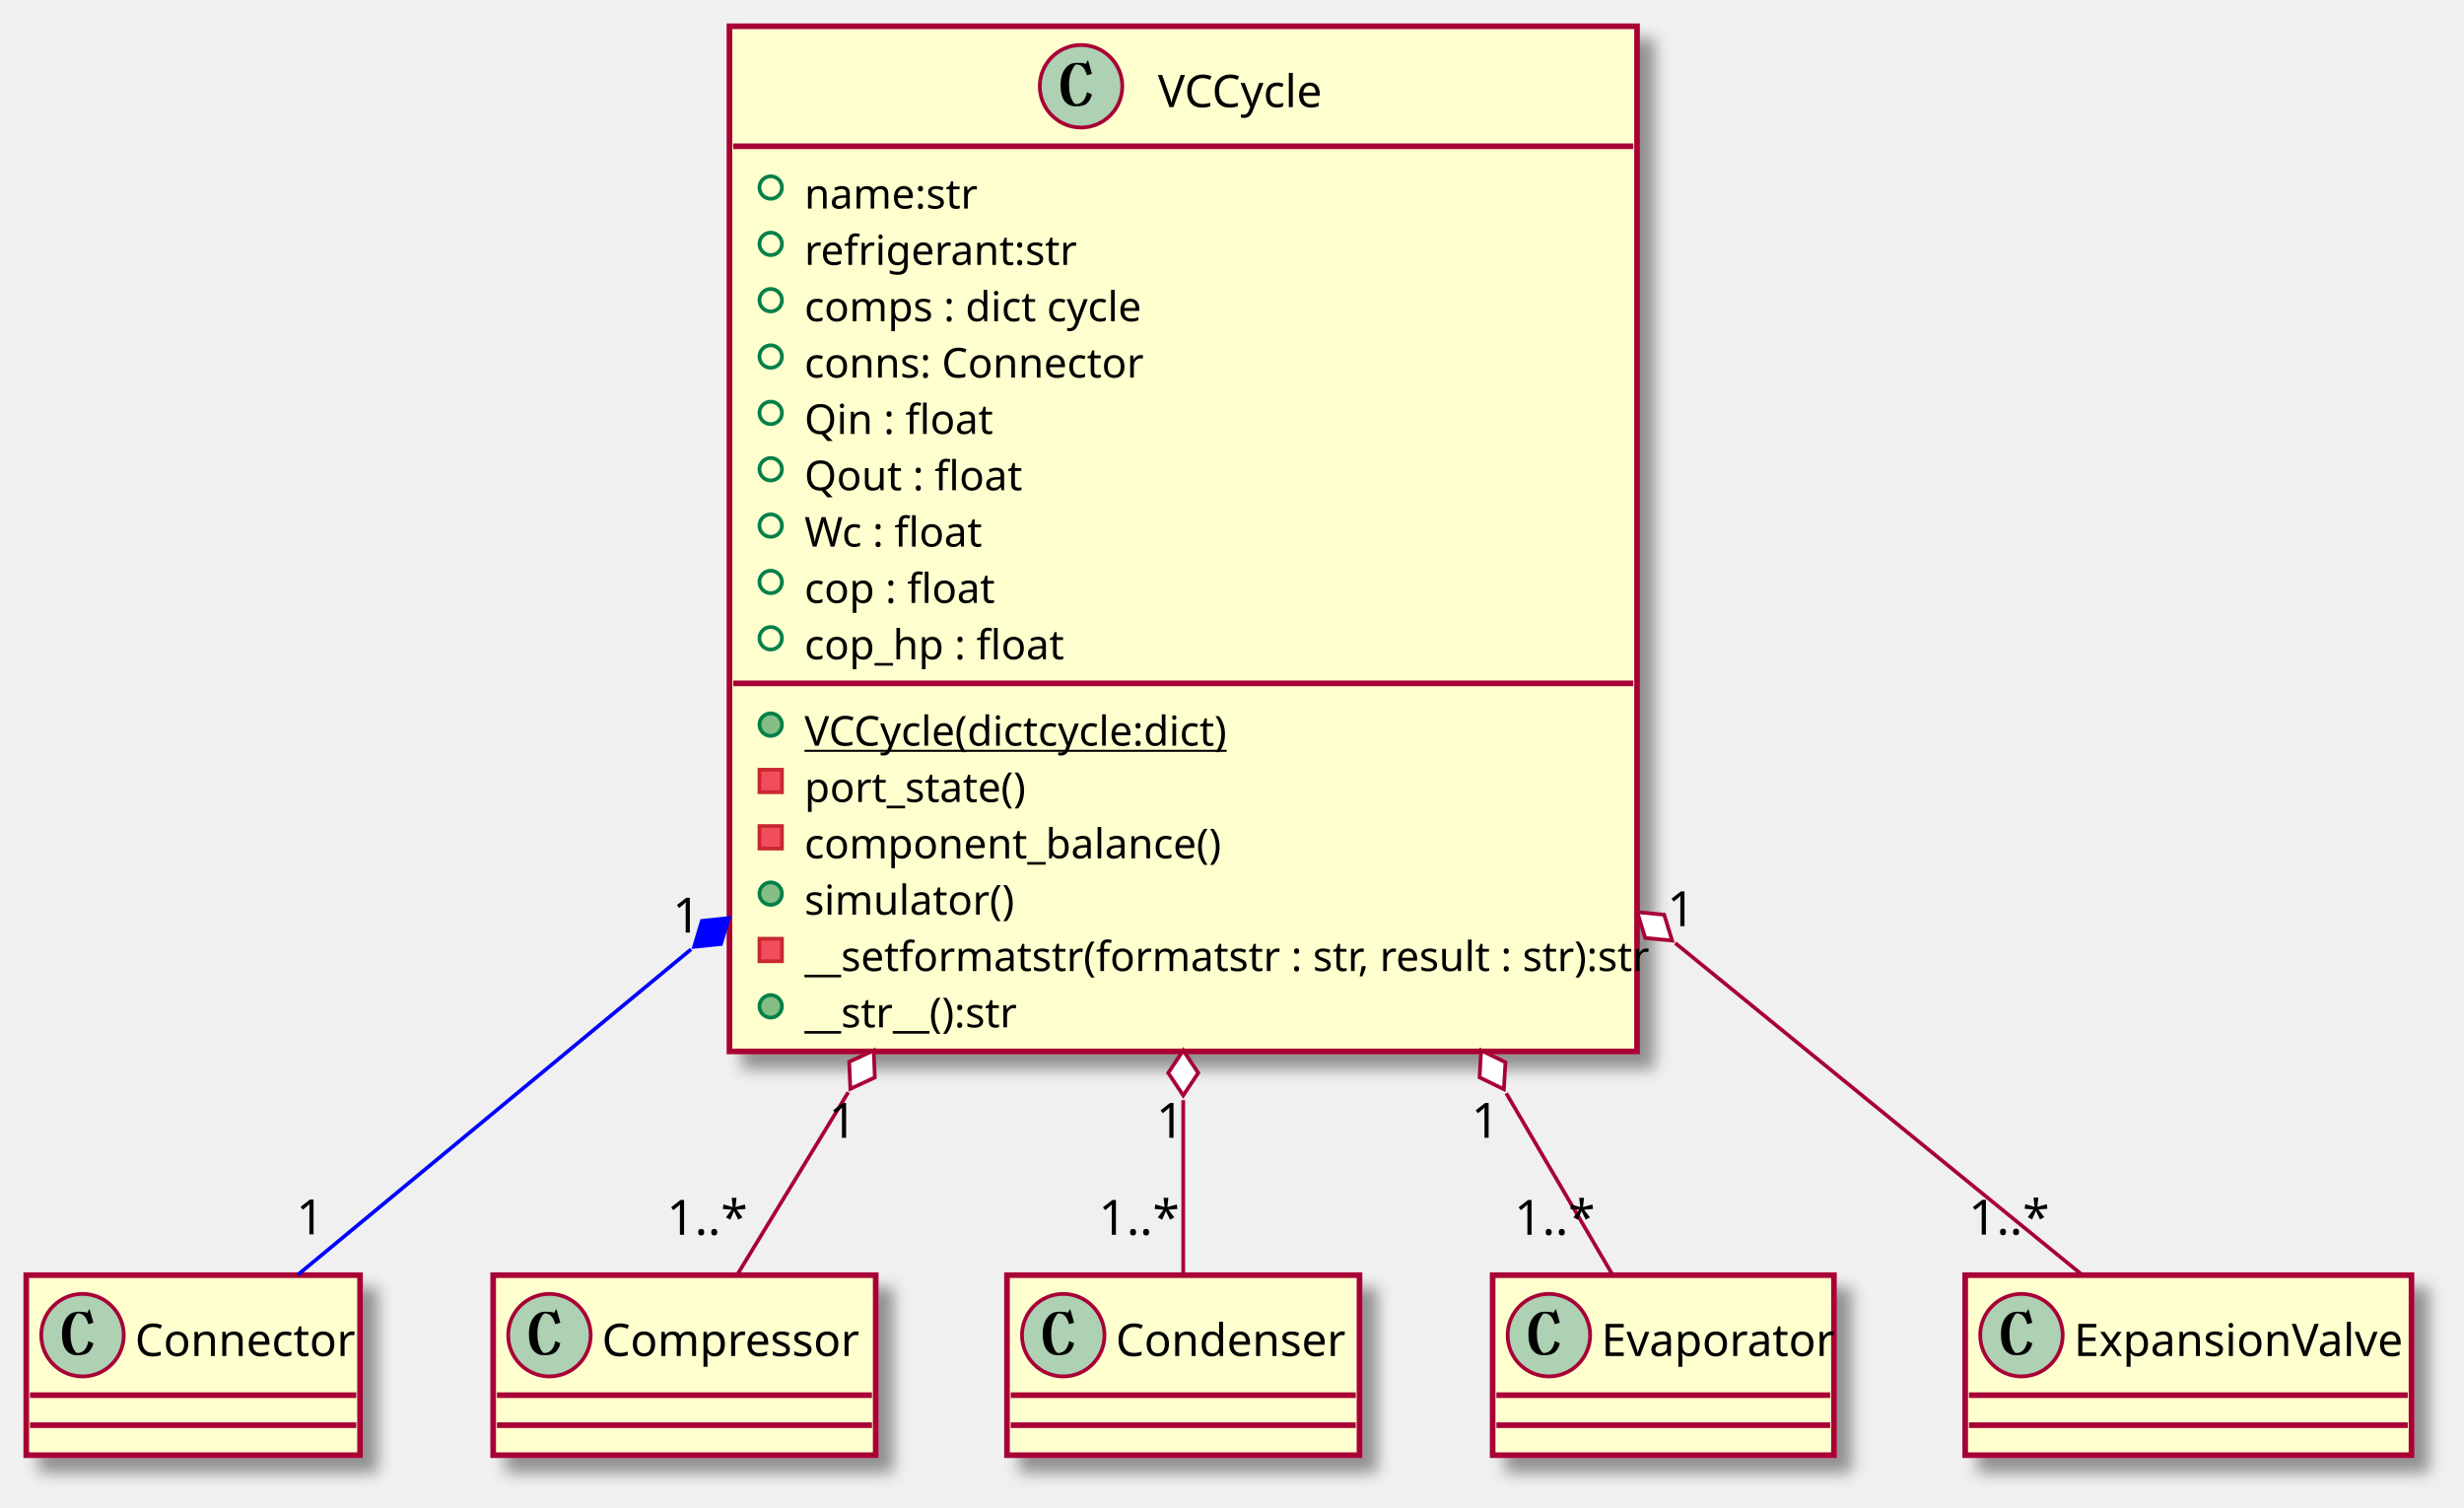
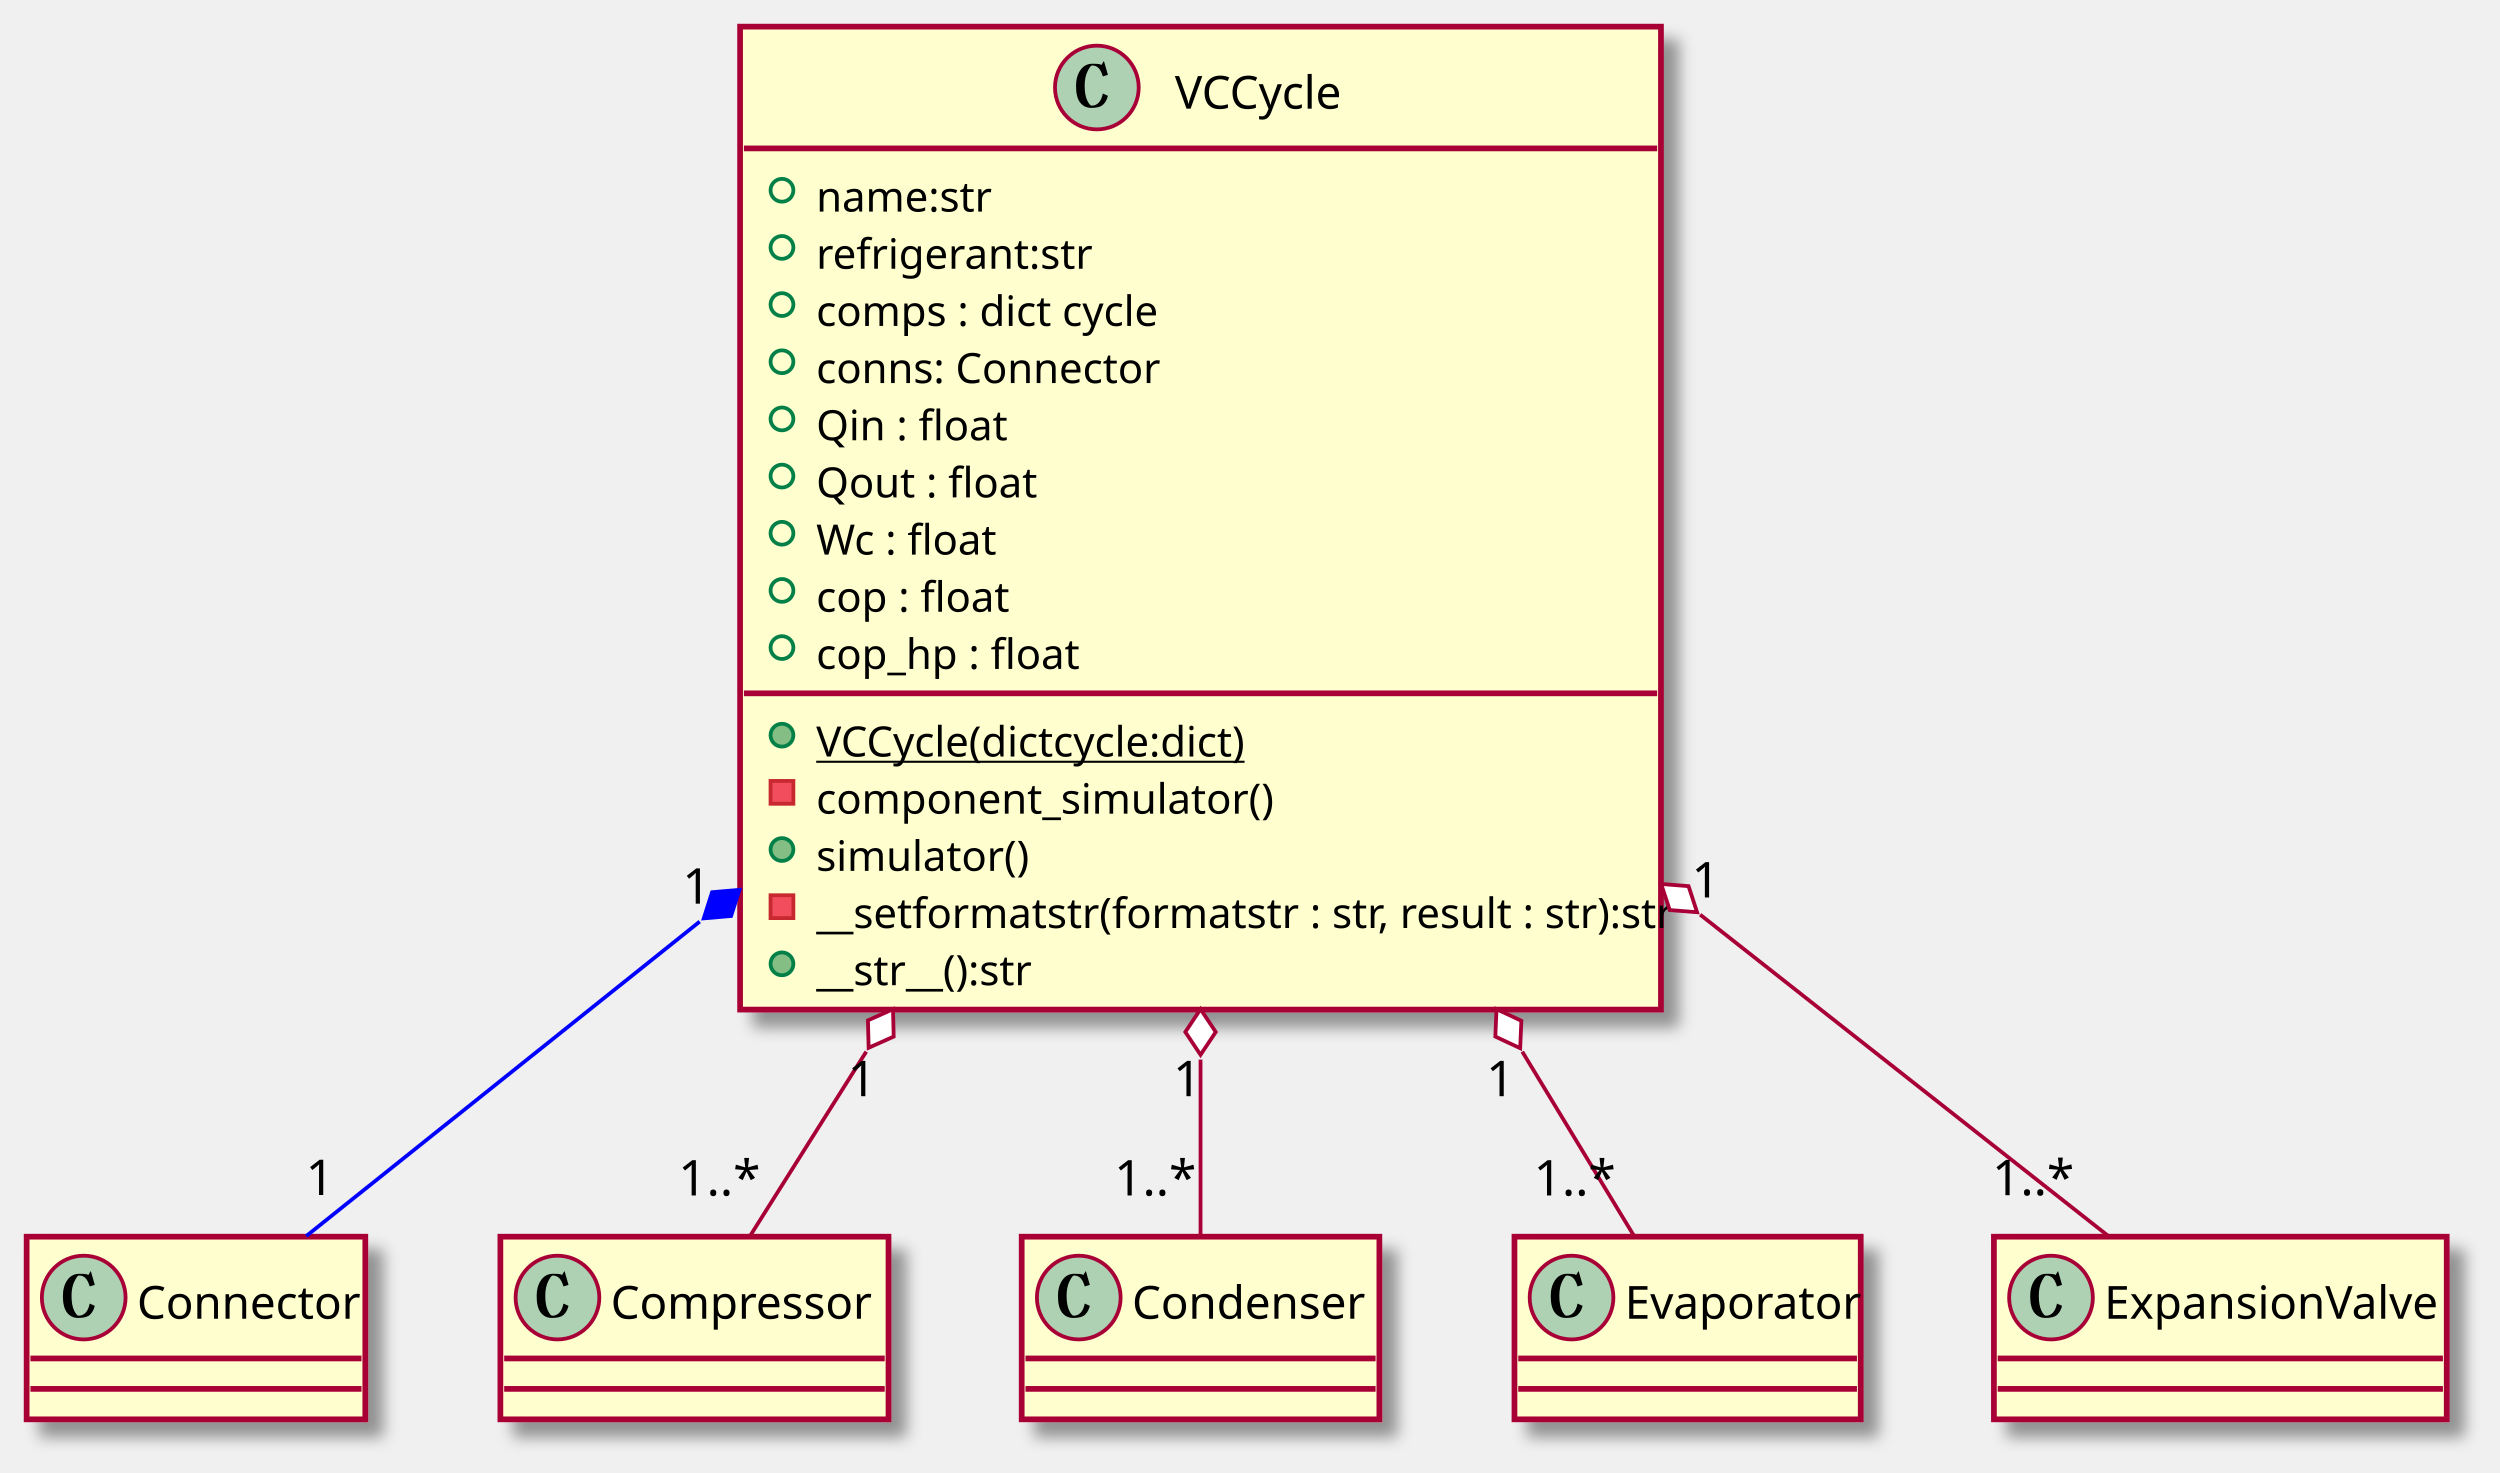
- <svg xmlns="http://www.w3.org/2000/svg" contentScriptType="application/ecmascript" contentStyleType="text/css" height="402px" preserveAspectRatio="none" style="width:657px;height:402px;background:#FFFFFF;" version="1.1" viewBox="0 0 657 402" width="657px" zoomAndPan="magnify">
+ <svg xmlns="http://www.w3.org/2000/svg" contentScriptType="application/ecmascript" contentStyleType="text/css" height="387px" preserveAspectRatio="none" style="width:657px;height:387px;background:#FFFFFF;" version="1.1" viewBox="0 0 657 387" width="657px" zoomAndPan="magnify">
  <defs>
-     <filter height="300%" id="f1f6a6kyvpryl3" width="300%" x="-1" y="-1">
+     <filter height="300%" id="f16ufroeirmaf" width="300%" x="-1" y="-1">
      <feGaussianBlur result="blurOut" stdDeviation="2.0" />
      <feColorMatrix in="blurOut" result="blurOut2" type="matrix" values="0 0 0 0 0 0 0 0 0 0 0 0 0 0 0 0 0 0 .4 0" />
      <feOffset dx="4.0" dy="4.0" in="blurOut2" result="blurOut3" />
      <feBlend in="SourceGraphic" in2="blurOut3" mode="normal" />
    </filter>
  </defs>
  <g>
-     <rect codeLine="1" fill="#FEFECE" filter="url(#f1f6a6kyvpryl3)" height="273.344" id="VCCycle" style="stroke:#A80036;stroke-width:1.5;" width="242" x="194.5" y="7" />
+     <rect codeLine="1" fill="#FEFECE" filter="url(#f16ufroeirmaf)" height="258.321" id="VCCycle" style="stroke:#A80036;stroke-width:1.5;" width="242" x="194.5" y="7" />
    <ellipse cx="288.25" cy="23" fill="#ADD1B2" rx="11" ry="11" style="stroke:#A80036;stroke-width:1.0;" />
    <path d="M286.828,28.359 Q284.969,28.359 283.875,26.969 Q282.781,25.578 282.781,22.594 Q282.781,20.062 283.945,18.406 Q285.109,16.75 287.094,16.75 Q288.562,16.75 289.031,16.875 Q289.5,17.078 289.5,17.078 Q289.5,17.078 289.5,17.008 Q289.5,16.938 290.109,16.016 L291.156,19.672 L289.828,20.078 Q289.359,18.531 288.695,17.867 Q288.031,17.203 286.969,17.203 Q286.578,17.203 285.812,18.734 Q285.047,20.266 285.047,22.516 Q285.047,24.984 285.711,26.375 Q286.375,27.766 286.906,27.766 Q287.969,27.766 288.727,27 Q289.484,26.234 289.828,24.578 L291.156,25.172 Q290.828,26.578 289.93,27.469 Q289.031,28.359 286.828,28.359 Z " fill="#000000" />
    <text fill="#000000" font-family="sans-serif" font-size="12" lengthAdjust="spacing" textLength="46" x="308.75" y="28.558">VCCycle</text>
    <line style="stroke:#A80036;stroke-width:1.5;" x1="195.5" x2="435.5" y1="39" y2="39" />
    <ellipse cx="205.5" cy="50" rx="3" ry="3" style="stroke:#038048;stroke-width:1.0;fill:none;" />
    <text fill="#000000" font-family="sans-serif" font-size="11" lengthAdjust="spacing" textLength="42" x="214.5" y="55.606">name:str</text>
    <ellipse cx="205.5" cy="65.023" rx="3" ry="3" style="stroke:#038048;stroke-width:1.0;fill:none;" />
    <text fill="#000000" font-family="sans-serif" font-size="11" lengthAdjust="spacing" textLength="67" x="214.5" y="70.629">refrigerant:str</text>
    <ellipse cx="205.5" cy="80.046" rx="3" ry="3" style="stroke:#038048;stroke-width:1.0;fill:none;" />
    <text fill="#000000" font-family="sans-serif" font-size="11" lengthAdjust="spacing" textLength="87" x="214.5" y="85.652">comps : dict cycle</text>
    <ellipse cx="205.5" cy="95.069" rx="3" ry="3" style="stroke:#038048;stroke-width:1.0;fill:none;" />
    <text fill="#000000" font-family="sans-serif" font-size="11" lengthAdjust="spacing" textLength="86" x="214.5" y="100.675">conns: Connector</text>
    <ellipse cx="205.5" cy="110.092" rx="3" ry="3" style="stroke:#038048;stroke-width:1.0;fill:none;" />
    <text fill="#000000" font-family="sans-serif" font-size="11" lengthAdjust="spacing" textLength="46" x="214.5" y="115.698">Qin : float</text>
    <ellipse cx="205.5" cy="125.115" rx="3" ry="3" style="stroke:#038048;stroke-width:1.0;fill:none;" />
    <text fill="#000000" font-family="sans-serif" font-size="11" lengthAdjust="spacing" textLength="53" x="214.5" y="130.721">Qout : float</text>
    <ellipse cx="205.5" cy="140.138" rx="3" ry="3" style="stroke:#038048;stroke-width:1.0;fill:none;" />
    <text fill="#000000" font-family="sans-serif" font-size="11" lengthAdjust="spacing" textLength="46" x="214.5" y="145.744">Wc : float</text>
    <ellipse cx="205.5" cy="155.161" rx="3" ry="3" style="stroke:#038048;stroke-width:1.0;fill:none;" />
    <text fill="#000000" font-family="sans-serif" font-size="11" lengthAdjust="spacing" textLength="48" x="214.5" y="160.767">cop : float</text>
    <ellipse cx="205.5" cy="170.184" rx="3" ry="3" style="stroke:#038048;stroke-width:1.0;fill:none;" />
    <text fill="#000000" font-family="sans-serif" font-size="11" lengthAdjust="spacing" textLength="66" x="214.5" y="175.79">cop_hp : float</text>
    <line style="stroke:#A80036;stroke-width:1.5;" x1="195.5" x2="435.5" y1="182.207" y2="182.207" />
    <ellipse cx="205.5" cy="193.207" fill="#84BE84" rx="3" ry="3" style="stroke:#038048;stroke-width:1.0;" />
    <text fill="#000000" font-family="sans-serif" font-size="11" lengthAdjust="spacing" text-decoration="underline" textLength="113" x="214.5" y="198.812">VCCycle(dictcycle:dict)</text>
    <rect fill="#F24D5C" height="6" style="stroke:#C82930;stroke-width:1.0;" width="6" x="202.5" y="205.23" />
-     <text fill="#000000" font-family="sans-serif" font-size="11" lengthAdjust="spacing" textLength="57" x="214.5" y="213.835">port_state()</text>
-     <rect fill="#F24D5C" height="6" style="stroke:#C82930;stroke-width:1.0;" width="6" x="202.5" y="220.252" />
-     <text fill="#000000" font-family="sans-serif" font-size="11" lengthAdjust="spacing" textLength="105" x="214.5" y="228.858">component_balance()</text>
-     <ellipse cx="205.5" cy="238.275" fill="#84BE84" rx="3" ry="3" style="stroke:#038048;stroke-width:1.0;" />
-     <text fill="#000000" font-family="sans-serif" font-size="11" lengthAdjust="spacing" textLength="51" x="214.5" y="243.881">simulator()</text>
-     <rect fill="#F24D5C" height="6" style="stroke:#C82930;stroke-width:1.0;" width="6" x="202.5" y="250.298" />
-     <text fill="#000000" font-family="sans-serif" font-size="11" lengthAdjust="spacing" textLength="216" x="214.5" y="258.904">__setformatstr(formatstr : str, result : str):str</text>
-     <ellipse cx="205.5" cy="268.321" fill="#84BE84" rx="3" ry="3" style="stroke:#038048;stroke-width:1.0;" />
-     <text fill="#000000" font-family="sans-serif" font-size="11" lengthAdjust="spacing" textLength="61" x="214.5" y="273.927">__str__():str</text>
-     <rect fill="#FEFECE" filter="url(#f1f6a6kyvpryl3)" height="48" id="Connector" style="stroke:#A80036;stroke-width:1.5;" width="89" x="7" y="340" />
-     <ellipse cx="22" cy="356" fill="#ADD1B2" rx="11" ry="11" style="stroke:#A80036;stroke-width:1.0;" />
-     <path d="M20.578,361.359 Q18.719,361.359 17.625,359.969 Q16.531,358.578 16.531,355.594 Q16.531,353.062 17.695,351.406 Q18.859,349.75 20.844,349.75 Q22.312,349.75 22.781,349.875 Q23.25,350.078 23.25,350.078 Q23.25,350.078 23.25,350.008 Q23.25,349.938 23.859,349.016 L24.906,352.672 L23.578,353.078 Q23.109,351.531 22.445,350.867 Q21.781,350.203 20.719,350.203 Q20.328,350.203 19.562,351.734 Q18.797,353.266 18.797,355.516 Q18.797,357.984 19.461,359.375 Q20.125,360.766 20.656,360.766 Q21.719,360.766 22.477,360 Q23.234,359.234 23.578,357.578 L24.906,358.172 Q24.578,359.578 23.68,360.469 Q22.781,361.359 20.578,361.359 Z " fill="#000000" />
-     <text fill="#000000" font-family="sans-serif" font-size="12" lengthAdjust="spacing" textLength="57" x="36" y="361.558">Connector</text>
-     <line style="stroke:#A80036;stroke-width:1.5;" x1="8" x2="95" y1="372" y2="372" />
-     <line style="stroke:#A80036;stroke-width:1.5;" x1="8" x2="95" y1="380" y2="380" />
-     <rect fill="#FEFECE" filter="url(#f1f6a6kyvpryl3)" height="48" id="Compressor" style="stroke:#A80036;stroke-width:1.5;" width="102" x="131.5" y="340" />
-     <ellipse cx="146.5" cy="356" fill="#ADD1B2" rx="11" ry="11" style="stroke:#A80036;stroke-width:1.0;" />
-     <path d="M145.078,361.359 Q143.219,361.359 142.125,359.969 Q141.031,358.578 141.031,355.594 Q141.031,353.062 142.195,351.406 Q143.359,349.75 145.344,349.75 Q146.812,349.75 147.281,349.875 Q147.75,350.078 147.75,350.078 Q147.75,350.078 147.75,350.008 Q147.75,349.938 148.359,349.016 L149.406,352.672 L148.078,353.078 Q147.609,351.531 146.945,350.867 Q146.281,350.203 145.219,350.203 Q144.828,350.203 144.062,351.734 Q143.297,353.266 143.297,355.516 Q143.297,357.984 143.961,359.375 Q144.625,360.766 145.156,360.766 Q146.219,360.766 146.977,360 Q147.734,359.234 148.078,357.578 L149.406,358.172 Q149.078,359.578 148.18,360.469 Q147.281,361.359 145.078,361.359 Z " fill="#000000" />
-     <text fill="#000000" font-family="sans-serif" font-size="12" lengthAdjust="spacing" textLength="70" x="160.5" y="361.558">Compressor</text>
-     <line style="stroke:#A80036;stroke-width:1.5;" x1="132.5" x2="232.5" y1="372" y2="372" />
-     <line style="stroke:#A80036;stroke-width:1.5;" x1="132.5" x2="232.5" y1="380" y2="380" />
-     <rect fill="#FEFECE" filter="url(#f1f6a6kyvpryl3)" height="48" id="Condenser" style="stroke:#A80036;stroke-width:1.5;" width="94" x="268.5" y="340" />
-     <ellipse cx="283.5" cy="356" fill="#ADD1B2" rx="11" ry="11" style="stroke:#A80036;stroke-width:1.0;" />
-     <path d="M282.078,361.359 Q280.219,361.359 279.125,359.969 Q278.031,358.578 278.031,355.594 Q278.031,353.062 279.195,351.406 Q280.359,349.75 282.344,349.75 Q283.812,349.75 284.281,349.875 Q284.75,350.078 284.75,350.078 Q284.75,350.078 284.75,350.008 Q284.75,349.938 285.359,349.016 L286.406,352.672 L285.078,353.078 Q284.609,351.531 283.945,350.867 Q283.281,350.203 282.219,350.203 Q281.828,350.203 281.062,351.734 Q280.297,353.266 280.297,355.516 Q280.297,357.984 280.961,359.375 Q281.625,360.766 282.156,360.766 Q283.219,360.766 283.977,360 Q284.734,359.234 285.078,357.578 L286.406,358.172 Q286.078,359.578 285.18,360.469 Q284.281,361.359 282.078,361.359 Z " fill="#000000" />
-     <text fill="#000000" font-family="sans-serif" font-size="12" lengthAdjust="spacing" textLength="62" x="297.5" y="361.558">Condenser</text>
-     <line style="stroke:#A80036;stroke-width:1.5;" x1="269.5" x2="361.5" y1="372" y2="372" />
-     <line style="stroke:#A80036;stroke-width:1.5;" x1="269.5" x2="361.5" y1="380" y2="380" />
-     <rect fill="#FEFECE" filter="url(#f1f6a6kyvpryl3)" height="48" id="Evaporator" style="stroke:#A80036;stroke-width:1.5;" width="91" x="398" y="340" />
-     <ellipse cx="413" cy="356" fill="#ADD1B2" rx="11" ry="11" style="stroke:#A80036;stroke-width:1.0;" />
-     <path d="M411.578,361.359 Q409.719,361.359 408.625,359.969 Q407.531,358.578 407.531,355.594 Q407.531,353.062 408.695,351.406 Q409.859,349.75 411.844,349.75 Q413.312,349.75 413.781,349.875 Q414.25,350.078 414.25,350.078 Q414.25,350.078 414.25,350.008 Q414.25,349.938 414.859,349.016 L415.906,352.672 L414.578,353.078 Q414.109,351.531 413.445,350.867 Q412.781,350.203 411.719,350.203 Q411.328,350.203 410.562,351.734 Q409.797,353.266 409.797,355.516 Q409.797,357.984 410.461,359.375 Q411.125,360.766 411.656,360.766 Q412.719,360.766 413.477,360 Q414.234,359.234 414.578,357.578 L415.906,358.172 Q415.578,359.578 414.68,360.469 Q413.781,361.359 411.578,361.359 Z " fill="#000000" />
-     <text fill="#000000" font-family="sans-serif" font-size="12" lengthAdjust="spacing" textLength="59" x="427" y="361.558">Evaporator</text>
-     <line style="stroke:#A80036;stroke-width:1.5;" x1="399" x2="488" y1="372" y2="372" />
-     <line style="stroke:#A80036;stroke-width:1.5;" x1="399" x2="488" y1="380" y2="380" />
-     <rect fill="#FEFECE" filter="url(#f1f6a6kyvpryl3)" height="48" id="ExpansionValve" style="stroke:#A80036;stroke-width:1.5;" width="119" x="524" y="340" />
-     <ellipse cx="539" cy="356" fill="#ADD1B2" rx="11" ry="11" style="stroke:#A80036;stroke-width:1.0;" />
-     <path d="M537.578,361.359 Q535.719,361.359 534.625,359.969 Q533.531,358.578 533.531,355.594 Q533.531,353.062 534.695,351.406 Q535.859,349.75 537.844,349.75 Q539.312,349.75 539.781,349.875 Q540.25,350.078 540.25,350.078 Q540.25,350.078 540.25,350.008 Q540.25,349.938 540.859,349.016 L541.906,352.672 L540.578,353.078 Q540.109,351.531 539.445,350.867 Q538.781,350.203 537.719,350.203 Q537.328,350.203 536.562,351.734 Q535.797,353.266 535.797,355.516 Q535.797,357.984 536.461,359.375 Q537.125,360.766 537.656,360.766 Q538.719,360.766 539.477,360 Q540.234,359.234 540.578,357.578 L541.906,358.172 Q541.578,359.578 540.68,360.469 Q539.781,361.359 537.578,361.359 Z " fill="#000000" />
-     <text fill="#000000" font-family="sans-serif" font-size="12" lengthAdjust="spacing" textLength="87" x="553" y="361.558">ExpansionValve</text>
-     <line style="stroke:#A80036;stroke-width:1.5;" x1="525" x2="642" y1="372" y2="372" />
-     <line style="stroke:#A80036;stroke-width:1.5;" x1="525" x2="642" y1="380" y2="380" />
-     <path codeLine="18" d="M184.26,253.12 C144.65,285.9 104.96,318.76 79.43,339.88 " fill="none" id="VCCycle-backto-Connector" style="stroke:#0000FF;stroke-width:1.0;" />
-     <polygon fill="#0000FF" points="194.32,244.8,187.147,245.543,185.074,252.45,192.247,251.707,194.32,244.8" style="stroke:#0000FF;stroke-width:1.0;" />
-     <text fill="#000000" font-family="sans-serif" font-size="13" lengthAdjust="spacing" textLength="7" x="179.333" y="248.656">1</text>
-     <text fill="#000000" font-family="sans-serif" font-size="13" lengthAdjust="spacing" textLength="7" x="78.996" y="329.113">1</text>
-     <path codeLine="19" d="M226.18,291.24 C214.82,309.9 204.48,326.89 196.71,339.66 " fill="none" id="VCCycle-backto-Compressor" style="stroke:#A80036;stroke-width:1.0;" />
-     <polygon fill="#FFFFFF" points="232.97,280.08,226.433,283.125,226.73,290.33,233.267,287.285,232.97,280.08" style="stroke:#A80036;stroke-width:1.0;" />
-     <text fill="#000000" font-family="sans-serif" font-size="13" lengthAdjust="spacing" textLength="7" x="220.996" y="303.377">1</text>
-     <text fill="#000000" font-family="sans-serif" font-size="13" lengthAdjust="spacing" textLength="20" x="177.789" y="329.239">1..*</text>
-     <path codeLine="20" d="M315.5,293.33 C315.5,311.16 315.5,327.37 315.5,339.66 " fill="none" id="VCCycle-backto-Condenser" style="stroke:#A80036;stroke-width:1.0;" />
-     <polygon fill="#FFFFFF" points="315.5,280.08,311.5,286.08,315.5,292.08,319.5,286.08,315.5,280.08" style="stroke:#A80036;stroke-width:1.0;" />
-     <text fill="#000000" font-family="sans-serif" font-size="13" lengthAdjust="spacing" textLength="7" x="308.298" y="303.377">1</text>
-     <text fill="#000000" font-family="sans-serif" font-size="13" lengthAdjust="spacing" textLength="20" x="292.938" y="329.239">1..*</text>
-     <path codeLine="21" d="M401.62,291.5 C412.48,310.06 422.38,326.95 429.83,339.66 " fill="none" id="VCCycle-backto-Evaporator" style="stroke:#A80036;stroke-width:1.0;" />
-     <polygon fill="#FFFFFF" points="394.93,280.08,394.512,287.279,400.997,290.433,401.415,283.234,394.93,280.08" style="stroke:#A80036;stroke-width:1.0;" />
-     <text fill="#000000" font-family="sans-serif" font-size="13" lengthAdjust="spacing" textLength="7" x="392.32" y="303.377">1</text>
-     <text fill="#000000" font-family="sans-serif" font-size="13" lengthAdjust="spacing" textLength="20" x="403.765" y="329.239">1..*</text>
-     <path codeLine="22" d="M446.67,251.44 C487.58,284.8 528.85,318.44 555.2,339.93 " fill="none" id="VCCycle-backto-ExpansionValve" style="stroke:#A80036;stroke-width:1.0;" />
-     <polygon fill="#FFFFFF" points="436.56,243.2,438.682,250.092,445.859,250.785,443.738,243.893,436.56,243.2" style="stroke:#A80036;stroke-width:1.0;" />
-     <text fill="#000000" font-family="sans-serif" font-size="13" lengthAdjust="spacing" textLength="7" x="444.54" y="246.954">1</text>
-     <text fill="#000000" font-family="sans-serif" font-size="13" lengthAdjust="spacing" textLength="20" x="524.907" y="329.176">1..*</text>
+     <text fill="#000000" font-family="sans-serif" font-size="11" lengthAdjust="spacing" textLength="110" x="214.5" y="213.835">component_simulator()</text>
+     <ellipse cx="205.5" cy="223.252" fill="#84BE84" rx="3" ry="3" style="stroke:#038048;stroke-width:1.0;" />
+     <text fill="#000000" font-family="sans-serif" font-size="11" lengthAdjust="spacing" textLength="51" x="214.5" y="228.858">simulator()</text>
+     <rect fill="#F24D5C" height="6" style="stroke:#C82930;stroke-width:1.0;" width="6" x="202.5" y="235.275" />
+     <text fill="#000000" font-family="sans-serif" font-size="11" lengthAdjust="spacing" textLength="216" x="214.5" y="243.881">__setformatstr(formatstr : str, result : str):str</text>
+     <ellipse cx="205.5" cy="253.298" fill="#84BE84" rx="3" ry="3" style="stroke:#038048;stroke-width:1.0;" />
+     <text fill="#000000" font-family="sans-serif" font-size="11" lengthAdjust="spacing" textLength="61" x="214.5" y="258.904">__str__():str</text>
+     <rect fill="#FEFECE" filter="url(#f16ufroeirmaf)" height="48" id="Connector" style="stroke:#A80036;stroke-width:1.5;" width="89" x="7" y="325" />
+     <ellipse cx="22" cy="341" fill="#ADD1B2" rx="11" ry="11" style="stroke:#A80036;stroke-width:1.0;" />
+     <path d="M20.578,346.359 Q18.719,346.359 17.625,344.969 Q16.531,343.578 16.531,340.594 Q16.531,338.062 17.695,336.406 Q18.859,334.75 20.844,334.75 Q22.312,334.75 22.781,334.875 Q23.25,335.078 23.25,335.078 Q23.25,335.078 23.25,335.008 Q23.25,334.938 23.859,334.016 L24.906,337.672 L23.578,338.078 Q23.109,336.531 22.445,335.867 Q21.781,335.203 20.719,335.203 Q20.328,335.203 19.562,336.734 Q18.797,338.266 18.797,340.516 Q18.797,342.984 19.461,344.375 Q20.125,345.766 20.656,345.766 Q21.719,345.766 22.477,345 Q23.234,344.234 23.578,342.578 L24.906,343.172 Q24.578,344.578 23.68,345.469 Q22.781,346.359 20.578,346.359 Z " fill="#000000" />
+     <text fill="#000000" font-family="sans-serif" font-size="12" lengthAdjust="spacing" textLength="57" x="36" y="346.558">Connector</text>
+     <line style="stroke:#A80036;stroke-width:1.5;" x1="8" x2="95" y1="357" y2="357" />
+     <line style="stroke:#A80036;stroke-width:1.5;" x1="8" x2="95" y1="365" y2="365" />
+     <rect fill="#FEFECE" filter="url(#f16ufroeirmaf)" height="48" id="Compressor" style="stroke:#A80036;stroke-width:1.5;" width="102" x="131.5" y="325" />
+     <ellipse cx="146.5" cy="341" fill="#ADD1B2" rx="11" ry="11" style="stroke:#A80036;stroke-width:1.0;" />
+     <path d="M145.078,346.359 Q143.219,346.359 142.125,344.969 Q141.031,343.578 141.031,340.594 Q141.031,338.062 142.195,336.406 Q143.359,334.75 145.344,334.75 Q146.812,334.75 147.281,334.875 Q147.75,335.078 147.75,335.078 Q147.75,335.078 147.75,335.008 Q147.75,334.938 148.359,334.016 L149.406,337.672 L148.078,338.078 Q147.609,336.531 146.945,335.867 Q146.281,335.203 145.219,335.203 Q144.828,335.203 144.062,336.734 Q143.297,338.266 143.297,340.516 Q143.297,342.984 143.961,344.375 Q144.625,345.766 145.156,345.766 Q146.219,345.766 146.977,345 Q147.734,344.234 148.078,342.578 L149.406,343.172 Q149.078,344.578 148.18,345.469 Q147.281,346.359 145.078,346.359 Z " fill="#000000" />
+     <text fill="#000000" font-family="sans-serif" font-size="12" lengthAdjust="spacing" textLength="70" x="160.5" y="346.558">Compressor</text>
+     <line style="stroke:#A80036;stroke-width:1.5;" x1="132.5" x2="232.5" y1="357" y2="357" />
+     <line style="stroke:#A80036;stroke-width:1.5;" x1="132.5" x2="232.5" y1="365" y2="365" />
+     <rect fill="#FEFECE" filter="url(#f16ufroeirmaf)" height="48" id="Condenser" style="stroke:#A80036;stroke-width:1.5;" width="94" x="268.5" y="325" />
+     <ellipse cx="283.5" cy="341" fill="#ADD1B2" rx="11" ry="11" style="stroke:#A80036;stroke-width:1.0;" />
+     <path d="M282.078,346.359 Q280.219,346.359 279.125,344.969 Q278.031,343.578 278.031,340.594 Q278.031,338.062 279.195,336.406 Q280.359,334.75 282.344,334.75 Q283.812,334.75 284.281,334.875 Q284.75,335.078 284.75,335.078 Q284.75,335.078 284.75,335.008 Q284.75,334.938 285.359,334.016 L286.406,337.672 L285.078,338.078 Q284.609,336.531 283.945,335.867 Q283.281,335.203 282.219,335.203 Q281.828,335.203 281.062,336.734 Q280.297,338.266 280.297,340.516 Q280.297,342.984 280.961,344.375 Q281.625,345.766 282.156,345.766 Q283.219,345.766 283.977,345 Q284.734,344.234 285.078,342.578 L286.406,343.172 Q286.078,344.578 285.18,345.469 Q284.281,346.359 282.078,346.359 Z " fill="#000000" />
+     <text fill="#000000" font-family="sans-serif" font-size="12" lengthAdjust="spacing" textLength="62" x="297.5" y="346.558">Condenser</text>
+     <line style="stroke:#A80036;stroke-width:1.5;" x1="269.5" x2="361.5" y1="357" y2="357" />
+     <line style="stroke:#A80036;stroke-width:1.5;" x1="269.5" x2="361.5" y1="365" y2="365" />
+     <rect fill="#FEFECE" filter="url(#f16ufroeirmaf)" height="48" id="Evaporator" style="stroke:#A80036;stroke-width:1.5;" width="91" x="398" y="325" />
+     <ellipse cx="413" cy="341" fill="#ADD1B2" rx="11" ry="11" style="stroke:#A80036;stroke-width:1.0;" />
+     <path d="M411.578,346.359 Q409.719,346.359 408.625,344.969 Q407.531,343.578 407.531,340.594 Q407.531,338.062 408.695,336.406 Q409.859,334.75 411.844,334.75 Q413.312,334.75 413.781,334.875 Q414.25,335.078 414.25,335.078 Q414.25,335.078 414.25,335.008 Q414.25,334.938 414.859,334.016 L415.906,337.672 L414.578,338.078 Q414.109,336.531 413.445,335.867 Q412.781,335.203 411.719,335.203 Q411.328,335.203 410.562,336.734 Q409.797,338.266 409.797,340.516 Q409.797,342.984 410.461,344.375 Q411.125,345.766 411.656,345.766 Q412.719,345.766 413.477,345 Q414.234,344.234 414.578,342.578 L415.906,343.172 Q415.578,344.578 414.68,345.469 Q413.781,346.359 411.578,346.359 Z " fill="#000000" />
+     <text fill="#000000" font-family="sans-serif" font-size="12" lengthAdjust="spacing" textLength="59" x="427" y="346.558">Evaporator</text>
+     <line style="stroke:#A80036;stroke-width:1.5;" x1="399" x2="488" y1="357" y2="357" />
+     <line style="stroke:#A80036;stroke-width:1.5;" x1="399" x2="488" y1="365" y2="365" />
+     <rect fill="#FEFECE" filter="url(#f16ufroeirmaf)" height="48" id="ExpansionValve" style="stroke:#A80036;stroke-width:1.5;" width="119" x="524" y="325" />
+     <ellipse cx="539" cy="341" fill="#ADD1B2" rx="11" ry="11" style="stroke:#A80036;stroke-width:1.0;" />
+     <path d="M537.578,346.359 Q535.719,346.359 534.625,344.969 Q533.531,343.578 533.531,340.594 Q533.531,338.062 534.695,336.406 Q535.859,334.75 537.844,334.75 Q539.312,334.75 539.781,334.875 Q540.25,335.078 540.25,335.078 Q540.25,335.078 540.25,335.008 Q540.25,334.938 540.859,334.016 L541.906,337.672 L540.578,338.078 Q540.109,336.531 539.445,335.867 Q538.781,335.203 537.719,335.203 Q537.328,335.203 536.562,336.734 Q535.797,338.266 535.797,340.516 Q535.797,342.984 536.461,344.375 Q537.125,345.766 537.656,345.766 Q538.719,345.766 539.477,345 Q540.234,344.234 540.578,342.578 L541.906,343.172 Q541.578,344.578 540.68,345.469 Q539.781,346.359 537.578,346.359 Z " fill="#000000" />
+     <text fill="#000000" font-family="sans-serif" font-size="12" lengthAdjust="spacing" textLength="87" x="553" y="346.558">ExpansionValve</text>
+     <line style="stroke:#A80036;stroke-width:1.5;" x1="525" x2="642" y1="357" y2="357" />
+     <line style="stroke:#A80036;stroke-width:1.5;" x1="525" x2="642" y1="365" y2="365" />
+     <path codeLine="17" d="M183.89,242.19 C144.95,273.31 105.97,304.47 80.49,324.83 " fill="none" id="VCCycle-backto-Connector" style="stroke:#0000FF;stroke-width:1.0;" />
+     <polygon fill="#0000FF" points="194.32,233.85,187.136,234.475,184.95,241.346,192.134,240.722,194.32,233.85" style="stroke:#0000FF;stroke-width:1.0;" />
+     <text fill="#000000" font-family="sans-serif" font-size="13" lengthAdjust="spacing" textLength="7" x="179.333" y="237.486">1</text>
+     <text fill="#000000" font-family="sans-serif" font-size="13" lengthAdjust="spacing" textLength="7" x="80.34" y="314.049">1</text>
+     <path codeLine="18" d="M227.65,276.37 C215.88,295.04 205.11,312.13 197.04,324.93 " fill="none" id="VCCycle-backto-Compressor" style="stroke:#A80036;stroke-width:1.0;" />
+     <polygon fill="#FFFFFF" points="234.68,265.21,228.095,268.149,228.275,275.358,234.86,272.419,234.68,265.21" style="stroke:#A80036;stroke-width:1.0;" />
+     <text fill="#000000" font-family="sans-serif" font-size="13" lengthAdjust="spacing" textLength="7" x="222.805" y="288.082">1</text>
+     <text fill="#000000" font-family="sans-serif" font-size="13" lengthAdjust="spacing" textLength="20" x="178.26" y="314.176">1..*</text>
+     <path codeLine="19" d="M315.5,278.46 C315.5,296.31 315.5,312.61 315.5,324.93 " fill="none" id="VCCycle-backto-Condenser" style="stroke:#A80036;stroke-width:1.0;" />
+     <polygon fill="#FFFFFF" points="315.5,265.21,311.5,271.21,315.5,277.21,319.5,271.21,315.5,265.21" style="stroke:#A80036;stroke-width:1.0;" />
+     <text fill="#000000" font-family="sans-serif" font-size="13" lengthAdjust="spacing" textLength="7" x="308.298" y="288.082">1</text>
+     <text fill="#000000" font-family="sans-serif" font-size="13" lengthAdjust="spacing" textLength="20" x="292.812" y="314.176">1..*</text>
+     <path codeLine="20" d="M400.05,276.37 C411.37,295.04 421.74,312.13 429.5,324.93 " fill="none" id="VCCycle-backto-Evaporator" style="stroke:#A80036;stroke-width:1.0;" />
+     <polygon fill="#FFFFFF" points="393.28,265.21,392.972,272.414,399.504,275.469,399.812,268.265,393.28,265.21" style="stroke:#A80036;stroke-width:1.0;" />
+     <text fill="#000000" font-family="sans-serif" font-size="13" lengthAdjust="spacing" textLength="7" x="390.574" y="288.082">1</text>
+     <text fill="#000000" font-family="sans-serif" font-size="13" lengthAdjust="spacing" textLength="20" x="403.05" y="314.176">1..*</text>
+     <path codeLine="21" d="M446.8,240.37 C487.11,272.11 527.75,304.11 554.11,324.86 " fill="none" id="VCCycle-backto-ExpansionValve" style="stroke:#A80036;stroke-width:1.0;" />
+     <polygon fill="#FFFFFF" points="436.56,232.31,438.799,239.165,445.988,239.734,443.749,232.879,436.56,232.31" style="stroke:#A80036;stroke-width:1.0;" />
+     <text fill="#000000" font-family="sans-serif" font-size="13" lengthAdjust="spacing" textLength="7" x="444.54" y="235.847">1</text>
+     <text fill="#000000" font-family="sans-serif" font-size="13" lengthAdjust="spacing" textLength="20" x="523.524" y="314.087">1..*</text>
  </g>
</svg>
